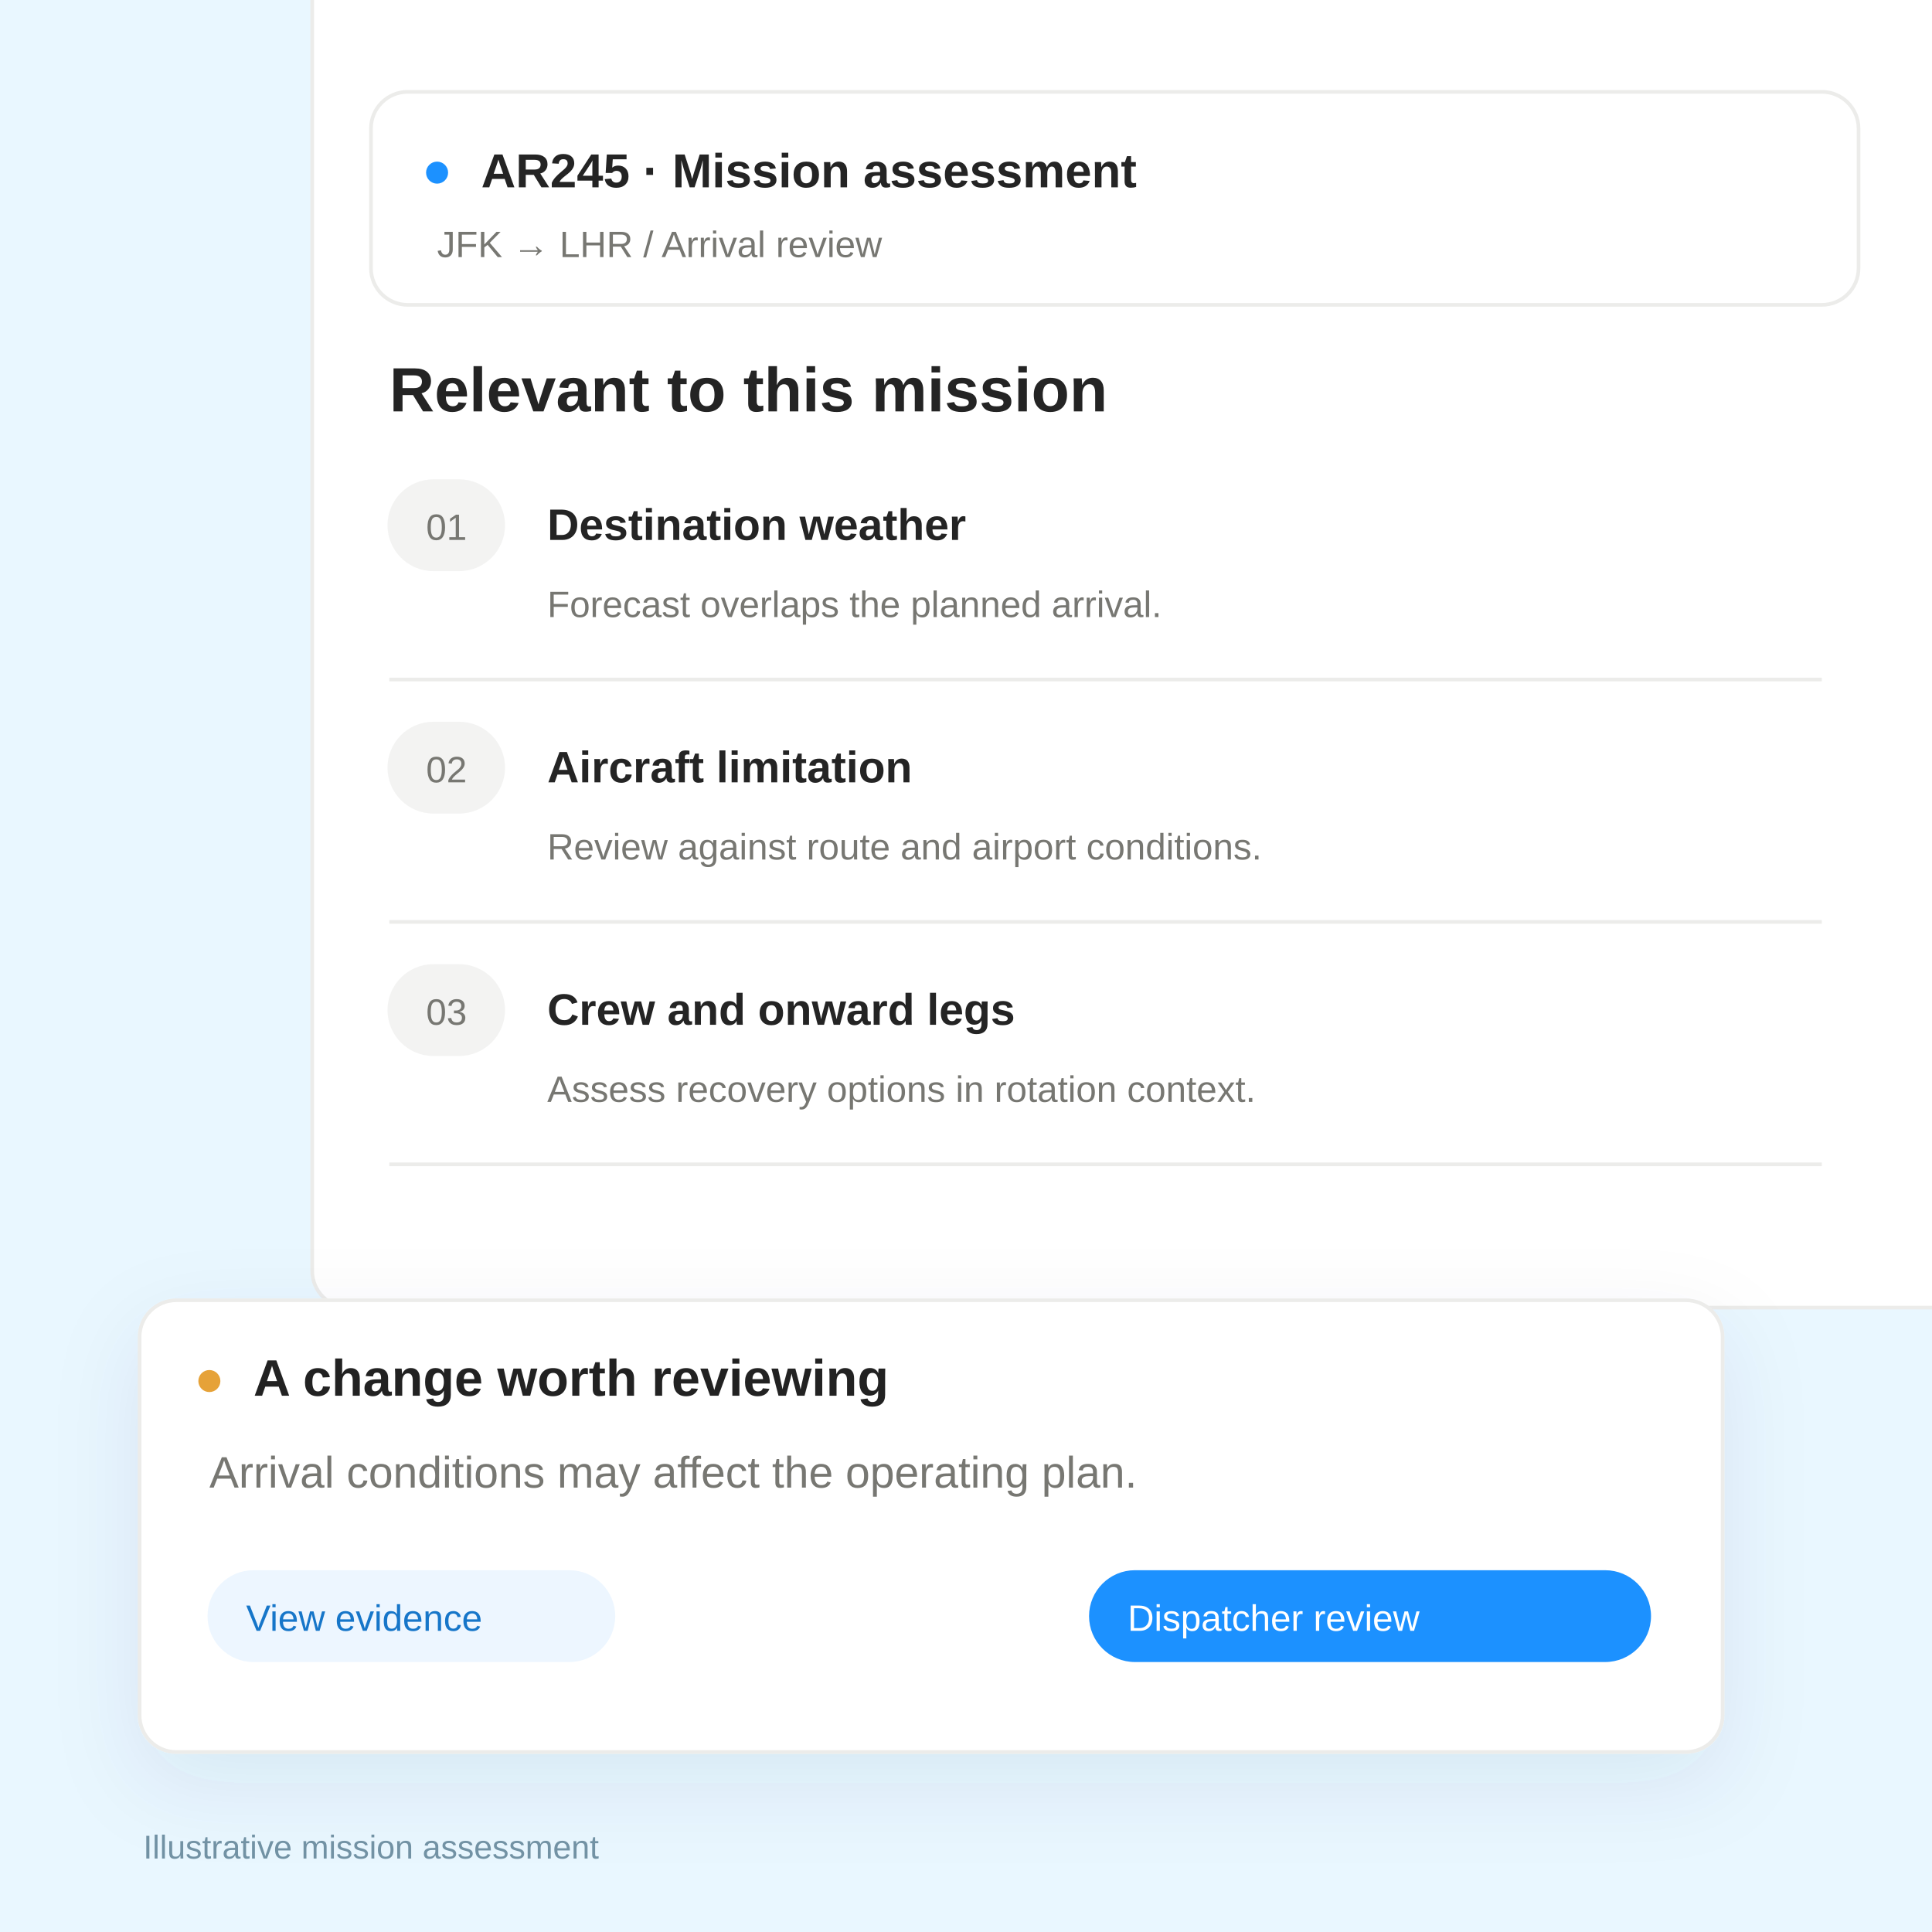
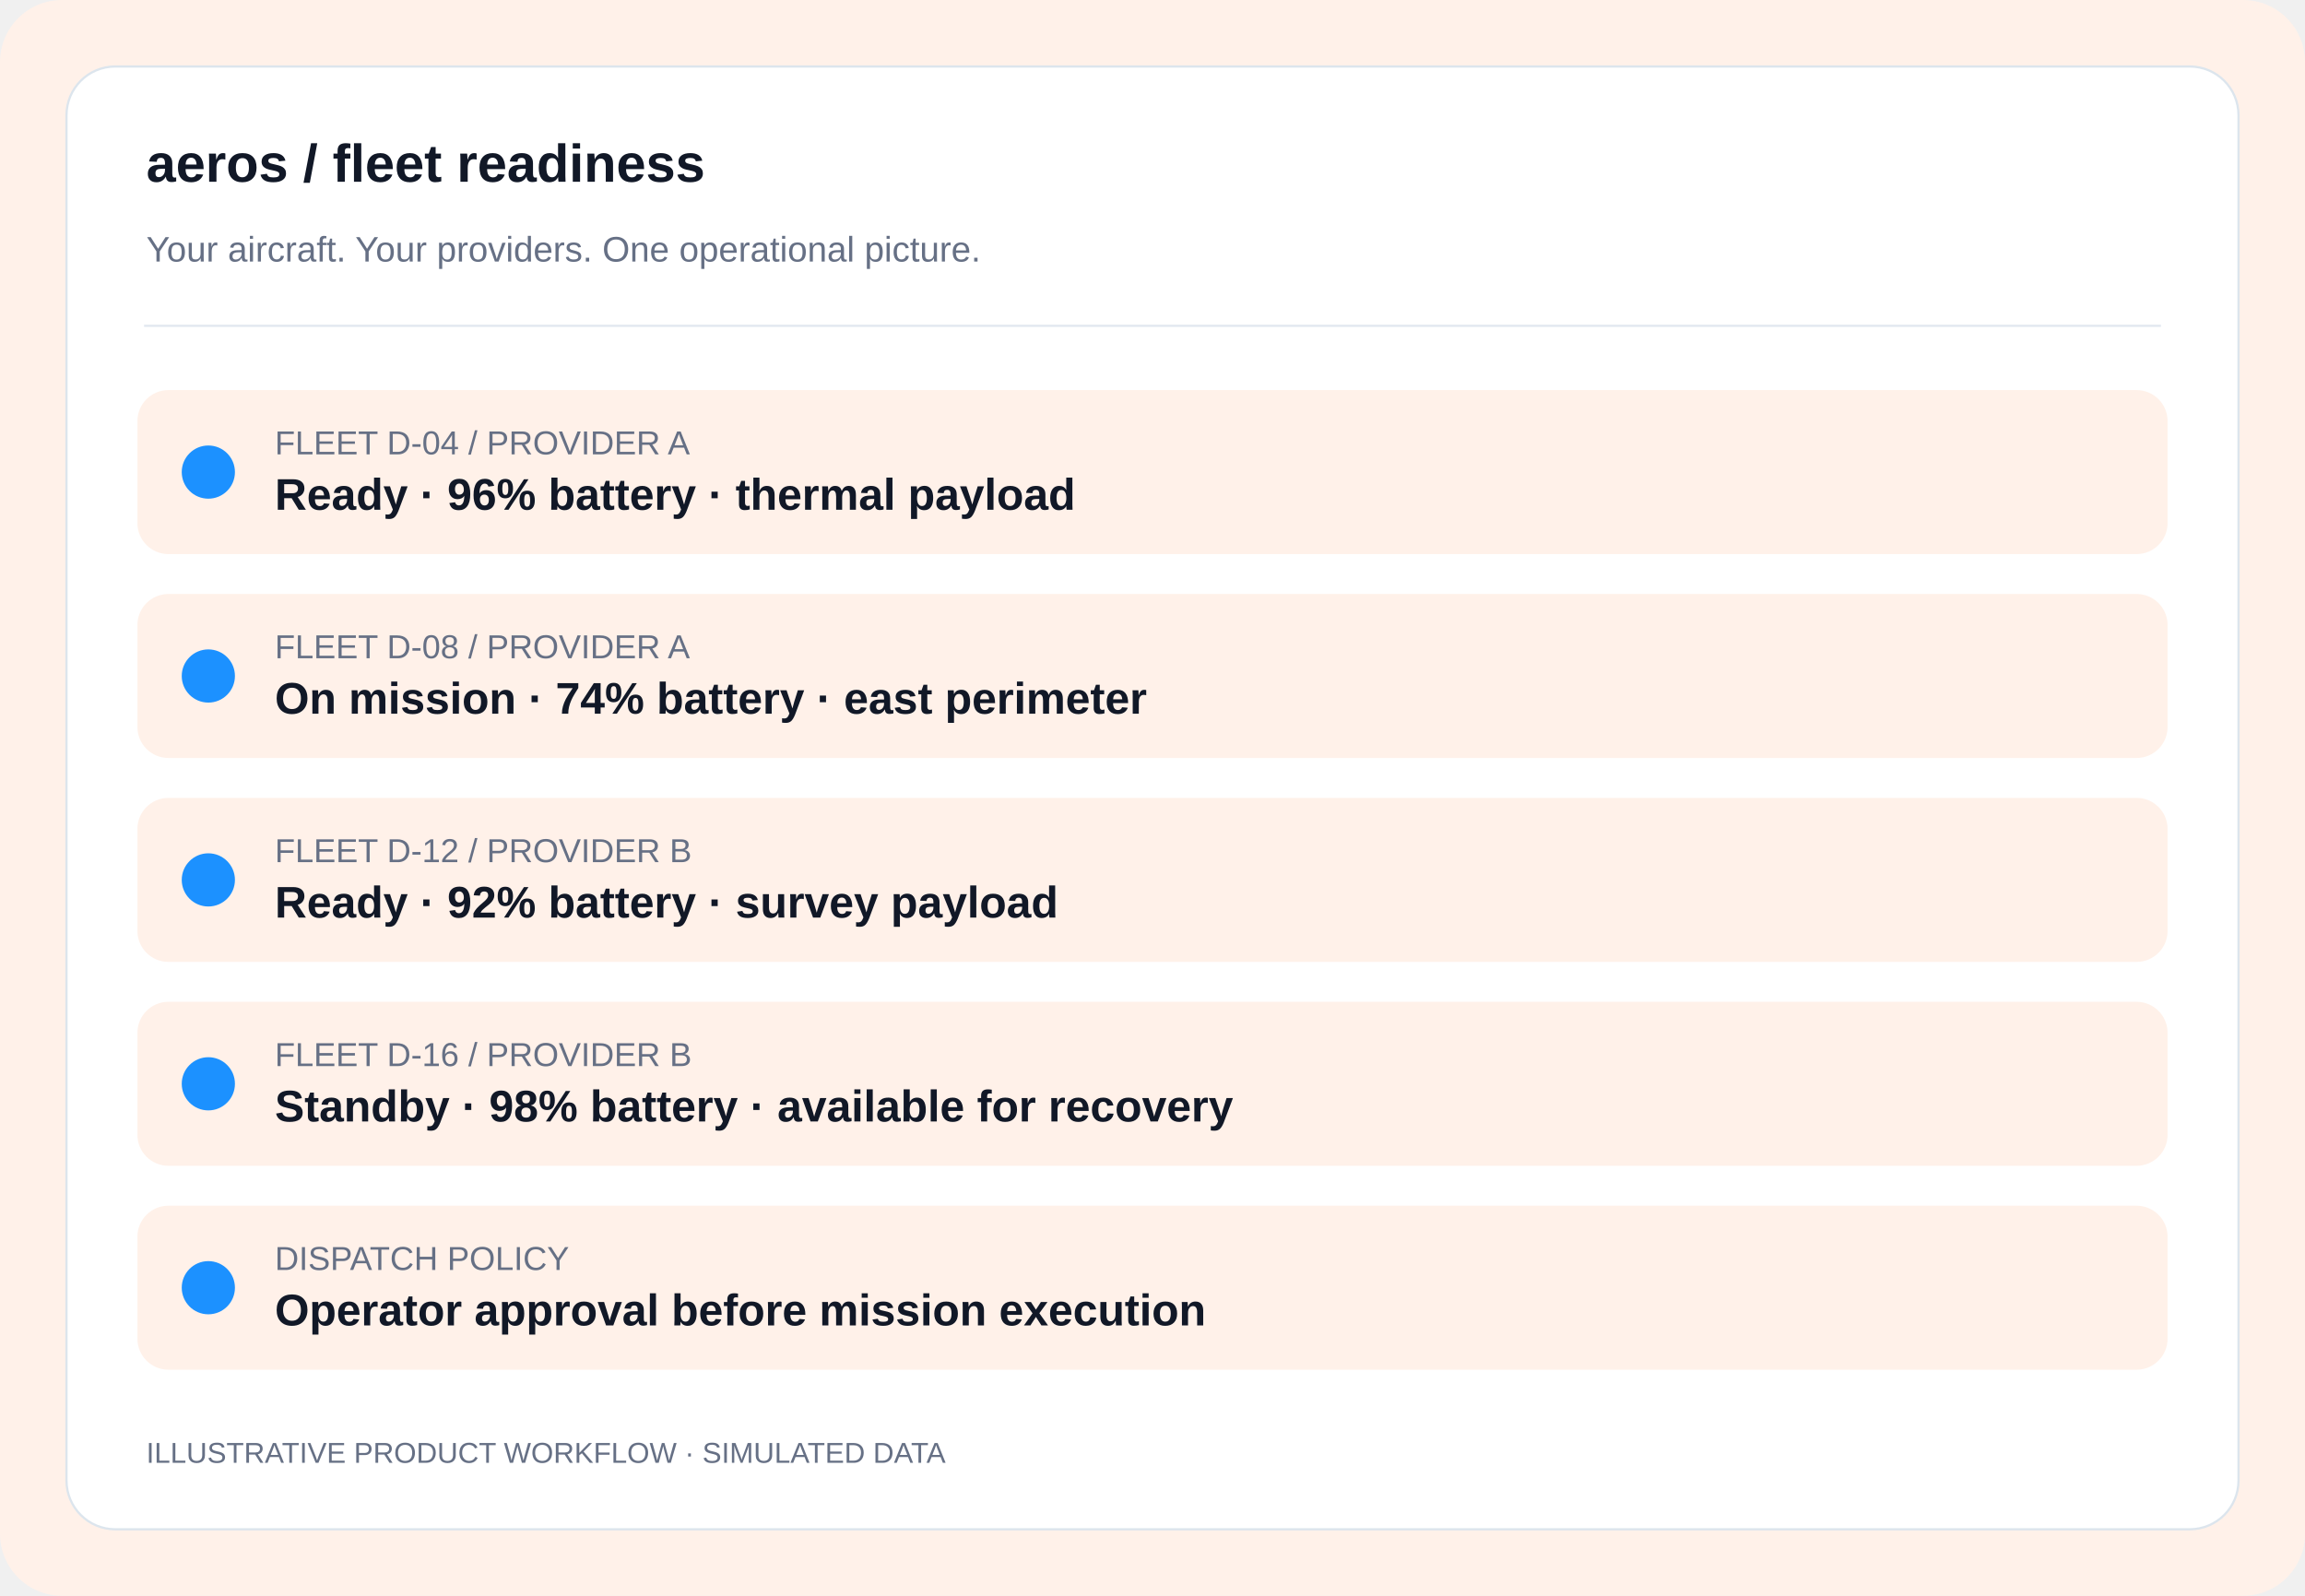
- <svg xmlns="http://www.w3.org/2000/svg" width="526" height="526" viewBox="0 0 526 526">
-   <defs>
-     <filter id="shadow" x="-30%" y="-30%" width="160%" height="180%">
-       <feDropShadow dx="0" dy="8" stdDeviation="12" flood-color="#245575" flood-opacity=".08" />
-     </filter>
-   </defs>
-   <g font-family="Arial, Helvetica, sans-serif">
-     <rect x="0" y="0" width="526" height="526" rx="0" fill="#e9f7ff" stroke="#e9f7ff" />
-     <rect x="85" y="-24" width="480" height="380" rx="10" fill="white" stroke="#ececea" />
-     <rect x="101" y="25" width="405" height="58" rx="10" fill="white" stroke="#ececea" />
-     <circle cx="119" cy="47" r="3" fill="#1c91ff" />
-     <text x="131" y="51" fill="#242424" font-size="13" font-weight="600">AR245 · Mission assessment</text>
-     <text x="119" y="70" fill="#777772" font-size="10" font-weight="400">JFK → LHR  /  Arrival review</text>
-     <text x="106" y="112" fill="#242424" font-size="17" font-weight="600">Relevant to this mission</text>
-     <rect x="106" y="131" width="31" height="24" rx="12" fill="#f3f3f2" stroke="#f3f3f2" />
-     <text x="116" y="147" fill="#777772" font-size="10" font-weight="500">01</text>
-     <text x="149" y="147" fill="#242424" font-size="12" font-weight="600">Destination weather</text>
-     <text x="149" y="168" fill="#777772" font-size="10" font-weight="400">Forecast overlaps the planned arrival.</text>
-     <path d="M106 185h390" stroke="#ececea" />
-     <rect x="106" y="197" width="31" height="24" rx="12" fill="#f3f3f2" stroke="#f3f3f2" />
-     <text x="116" y="213" fill="#777772" font-size="10" font-weight="500">02</text>
-     <text x="149" y="213" fill="#242424" font-size="12" font-weight="600">Aircraft limitation</text>
-     <text x="149" y="234" fill="#777772" font-size="10" font-weight="400">Review against route and airport conditions.</text>
-     <path d="M106 251h390" stroke="#ececea" />
-     <rect x="106" y="263" width="31" height="24" rx="12" fill="#f3f3f2" stroke="#f3f3f2" />
-     <text x="116" y="279" fill="#777772" font-size="10" font-weight="500">03</text>
-     <text x="149" y="279" fill="#242424" font-size="12" font-weight="600">Crew and onward legs</text>
-     <text x="149" y="300" fill="#777772" font-size="10" font-weight="400">Assess recovery options in rotation context.</text>
-     <path d="M106 317h390" stroke="#ececea" />
-     <g filter="url(#shadow)">
-       <rect x="38" y="354" width="431" height="123" rx="10" fill="white" stroke="#ececea" />
-       <circle cx="57" cy="376" r="3" fill="#e6a238" />
-       <text x="69" y="380" fill="#242424" font-size="14" font-weight="600">A change worth reviewing</text>
-       <text x="57" y="405" fill="#777772" font-size="12" font-weight="400">Arrival conditions may affect the operating plan.</text>
-       <rect x="57" y="428" width="110" height="24" rx="12" fill="#edf6ff" stroke="#edf6ff" />
-       <text x="67" y="444" fill="#1876c9" font-size="10" font-weight="500">View evidence</text>
-       <rect x="297" y="428" width="152" height="24" rx="12" fill="#1c91ff" stroke="#1c91ff" />
-       <text x="307" y="444" fill="white" font-size="10" font-weight="500">Dispatcher review</text>
-     </g>
-     <text x="39" y="506" fill="#7292a4" font-size="9" font-weight="400">Illustrative mission assessment</text>
+ <svg xmlns="http://www.w3.org/2000/svg" width="1040" height="720" viewBox="0 0 1040 720">
+   <rect width="1040" height="720" rx="28" fill="#fff1e9" />
+   <rect x="30" y="30" width="980" height="660" rx="22" fill="#fff" stroke="#dce5ed" />
+   <g font-family="Arial,sans-serif" fill="#111827">
+     <text x="66" y="82" font-size="24" font-weight="700">aeros / fleet readiness</text>
+     <text x="66" y="118" font-size="16" fill="#667085">Your aircraft. Your providers. One operational picture.</text>
+     <path d="M65 147H975" stroke="#e2e8f0" />
+     <rect x="62" y="176" width="916" height="74" rx="14" fill="#fff1e9" />
+     <circle cx="94" cy="213" r="12" fill="#1c91ff" />
+     <text x="124" y="205" font-size="15" fill="#667085">FLEET D-04 / PROVIDER A</text>
+     <text x="124" y="230" font-size="20" font-weight="600">Ready · 96% battery · thermal payload</text>
+     <rect x="62" y="268" width="916" height="74" rx="14" fill="#fff1e9" />
+     <circle cx="94" cy="305" r="12" fill="#1c91ff" />
+     <text x="124" y="297" font-size="15" fill="#667085">FLEET D-08 / PROVIDER A</text>
+     <text x="124" y="322" font-size="20" font-weight="600">On mission · 74% battery · east perimeter</text>
+     <rect x="62" y="360" width="916" height="74" rx="14" fill="#fff1e9" />
+     <circle cx="94" cy="397" r="12" fill="#1c91ff" />
+     <text x="124" y="389" font-size="15" fill="#667085">FLEET D-12 / PROVIDER B</text>
+     <text x="124" y="414" font-size="20" font-weight="600">Ready · 92% battery · survey payload</text>
+     <rect x="62" y="452" width="916" height="74" rx="14" fill="#fff1e9" />
+     <circle cx="94" cy="489" r="12" fill="#1c91ff" />
+     <text x="124" y="481" font-size="15" fill="#667085">FLEET D-16 / PROVIDER B</text>
+     <text x="124" y="506" font-size="20" font-weight="600">Standby · 98% battery · available for recovery</text>
+     <rect x="62" y="544" width="916" height="74" rx="14" fill="#fff1e9" />
+     <circle cx="94" cy="581" r="12" fill="#1c91ff" />
+     <text x="124" y="573" font-size="15" fill="#667085">DISPATCH POLICY</text>
+     <text x="124" y="598" font-size="20" font-weight="600">Operator approval before mission execution</text>
+     <text x="66" y="660" font-size="13" fill="#667085">ILLUSTRATIVE PRODUCT WORKFLOW · SIMULATED DATA</text>
  </g>
</svg>
